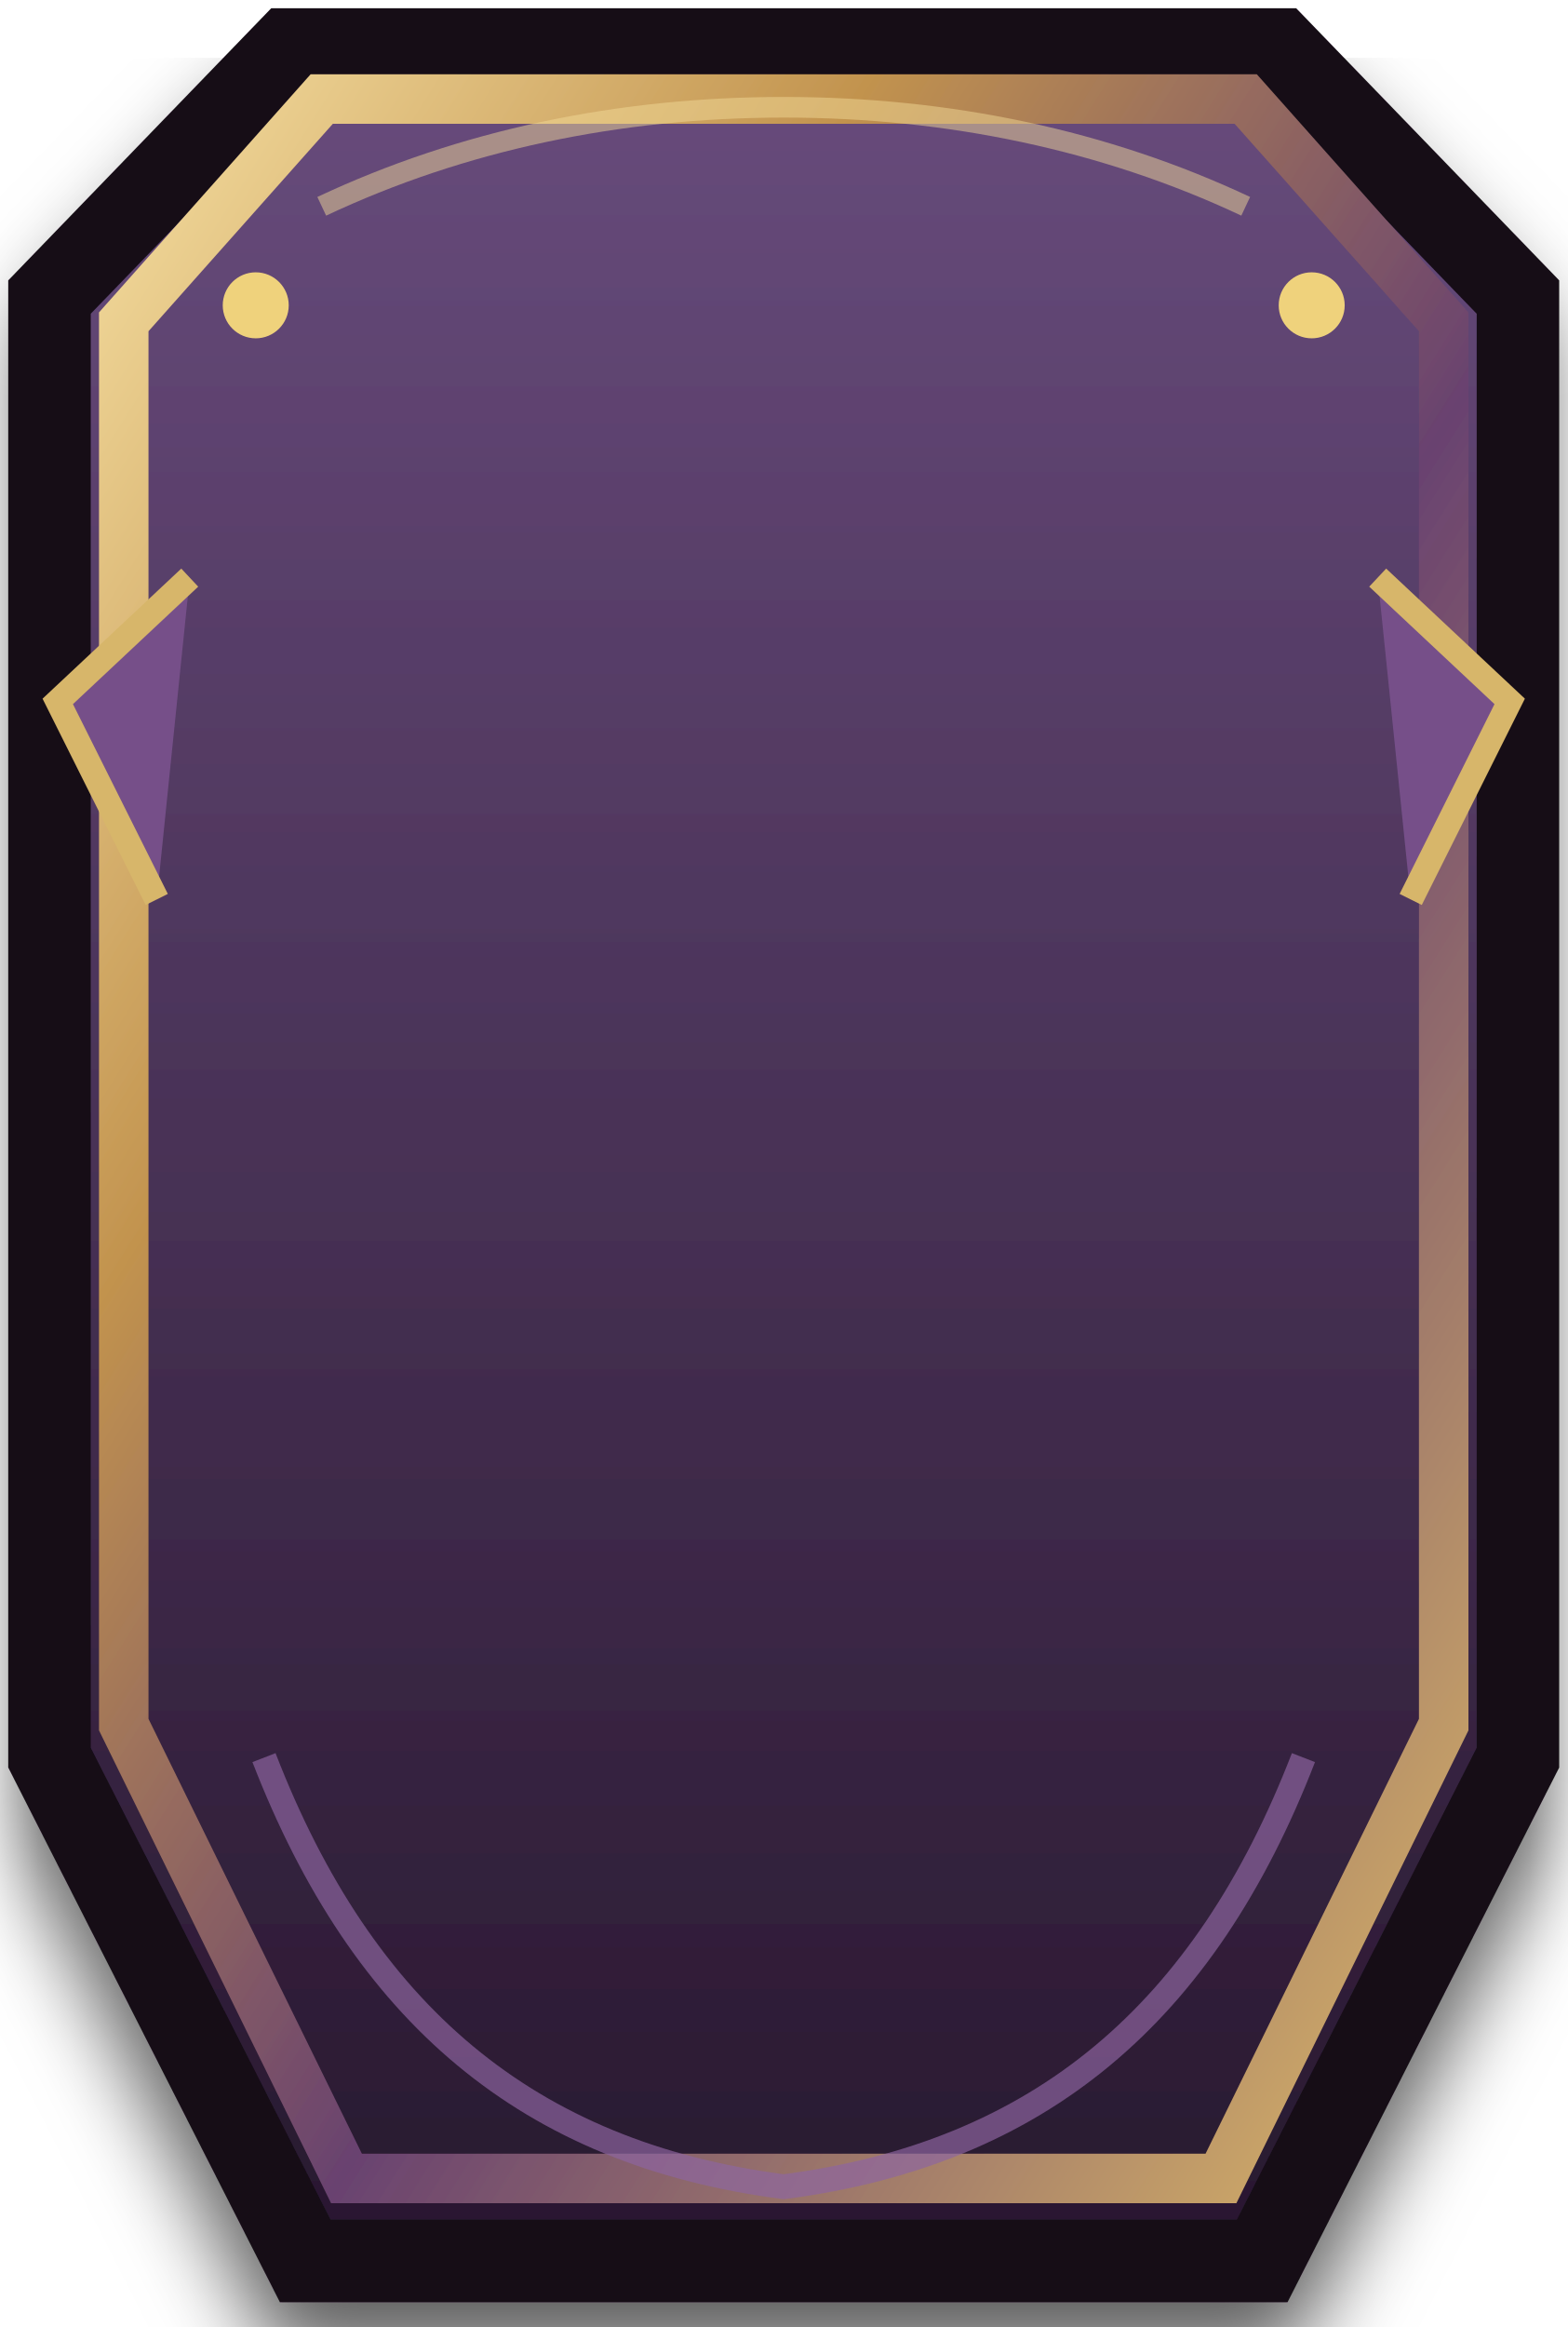
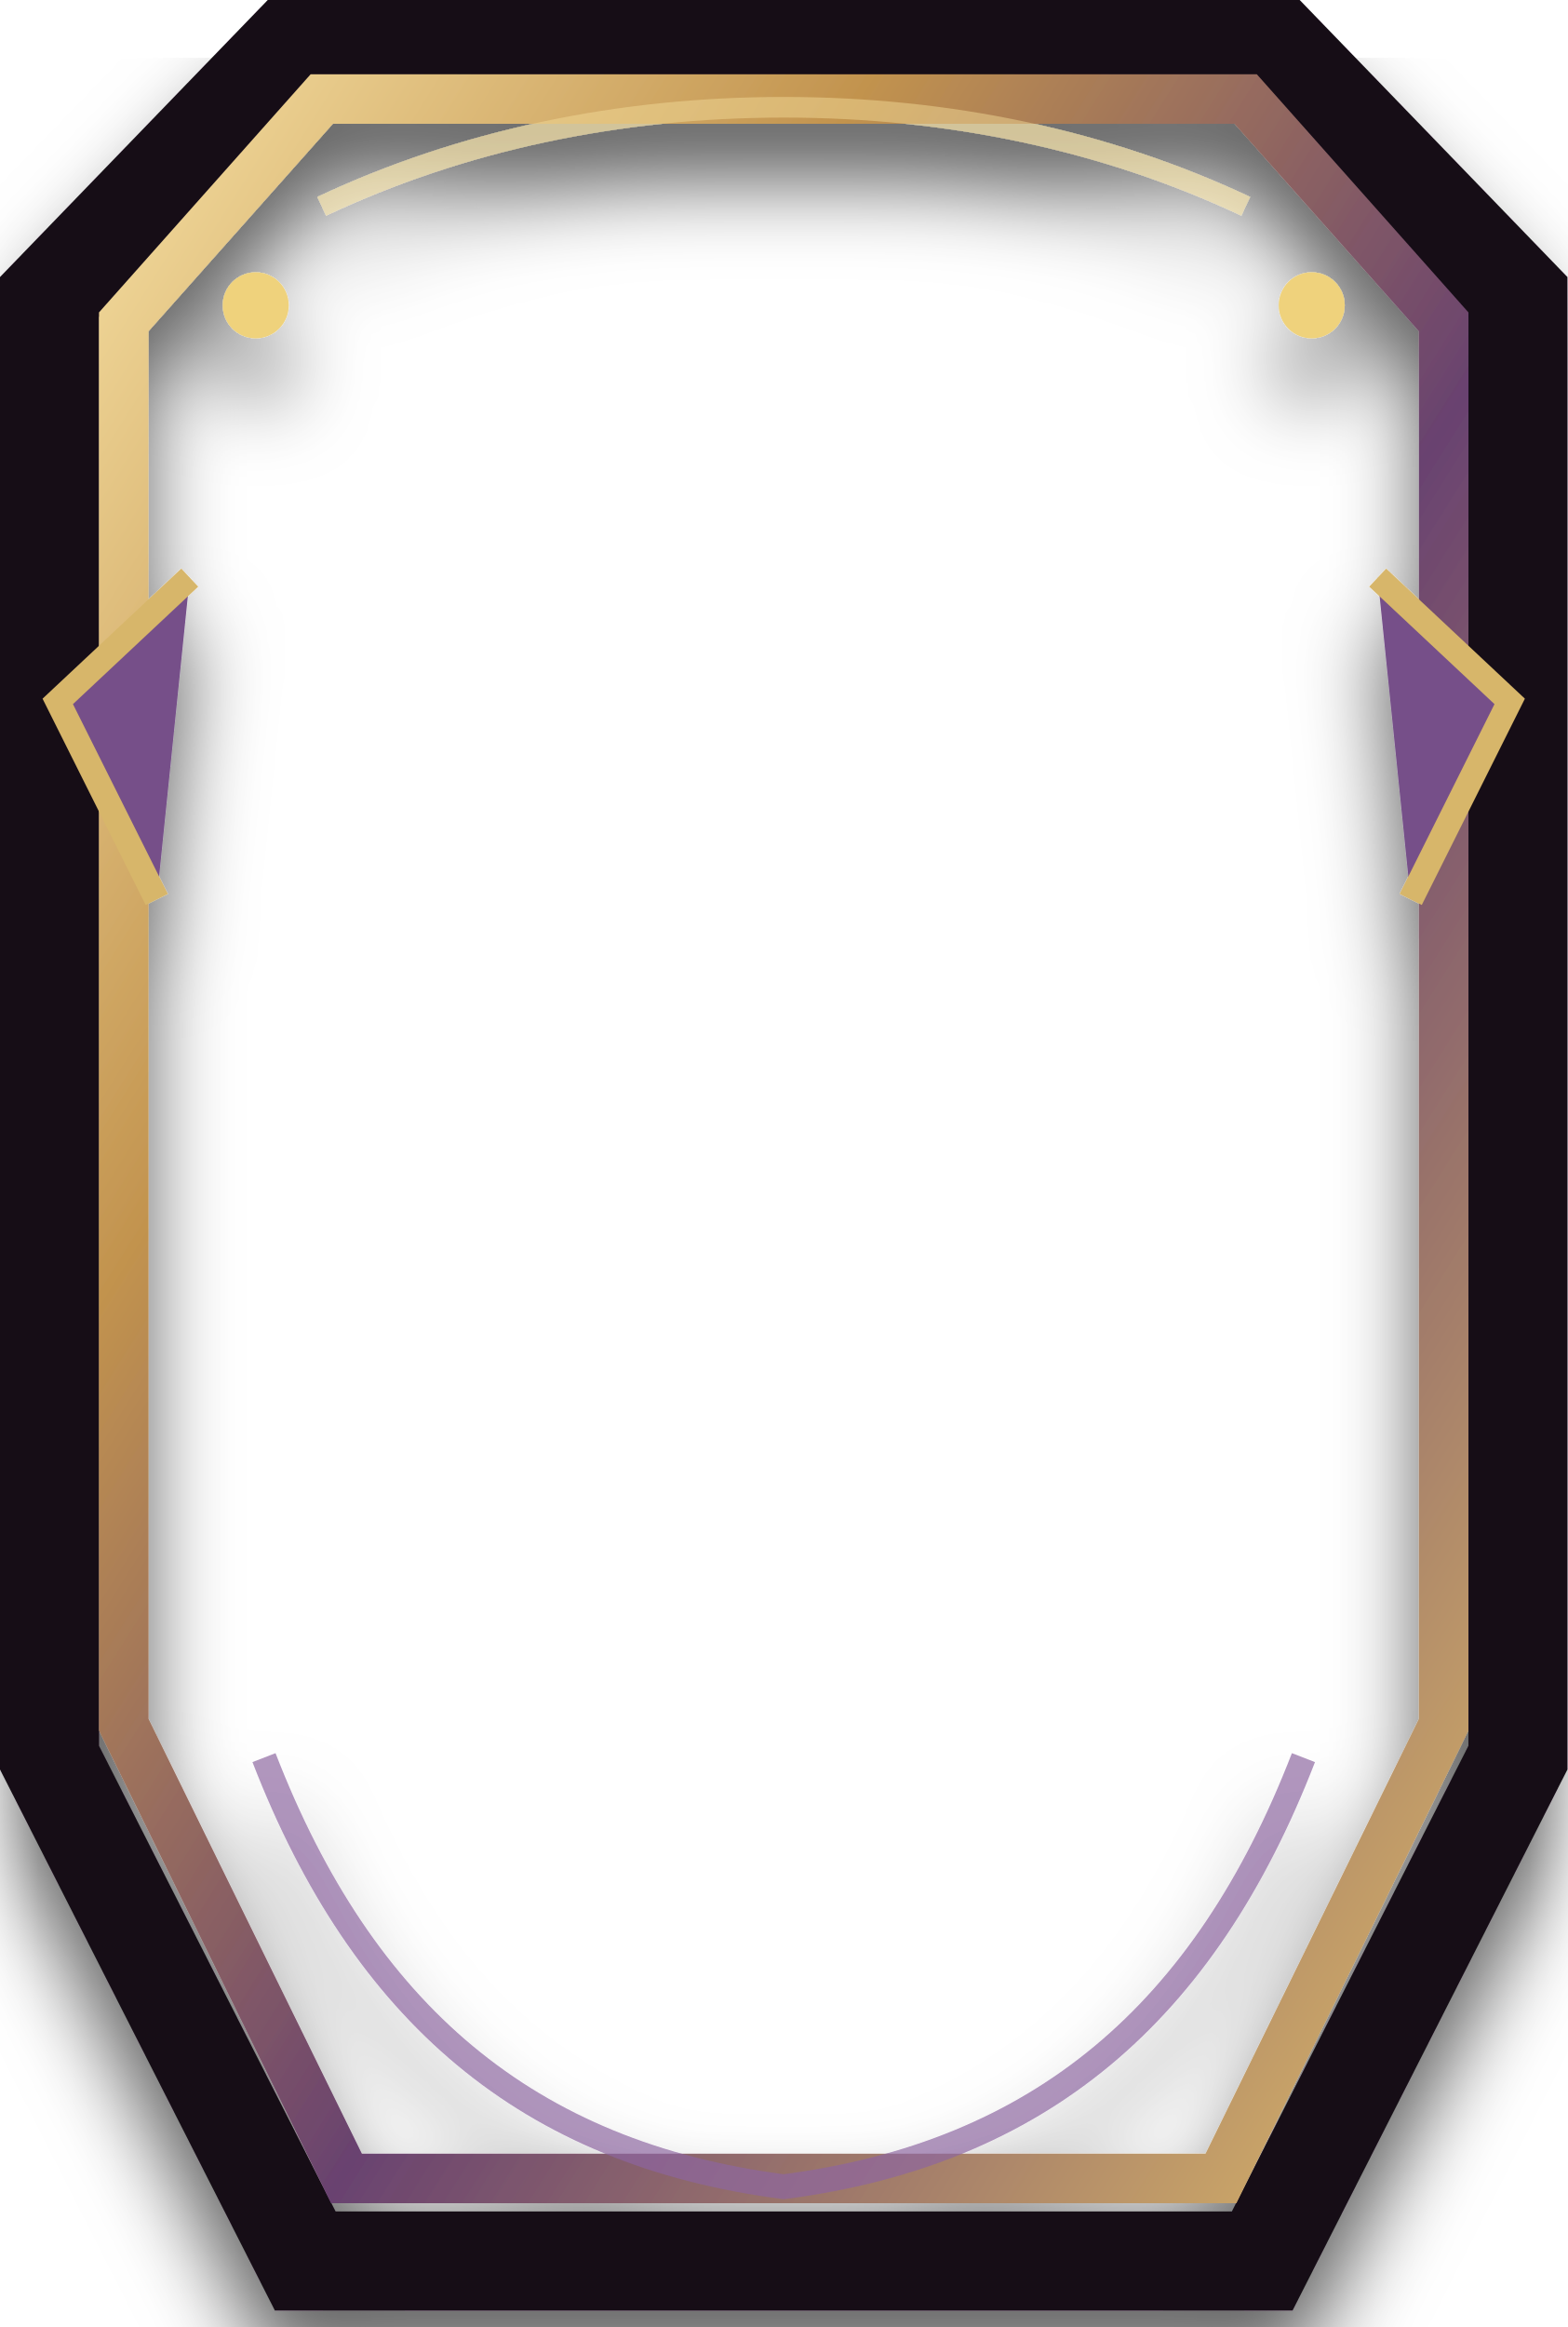
<svg xmlns="http://www.w3.org/2000/svg" viewBox="0 0 190 282">
  <defs>
    <linearGradient id="rim" x1="0" y1="0" x2="1" y2="1">
      <stop offset="0" stop-color="#f5dea0" />
      <stop offset="0.28" stop-color="#c2934e" />
      <stop offset="0.58" stop-color="#69426f" />
      <stop offset="1" stop-color="#ddb866" />
    </linearGradient>
-     <linearGradient id="purple" x1="0" y1="0" x2="0" y2="1">
-       <stop offset="0" stop-color="#684b7c" />
-       <stop offset="1" stop-color="#28182f" />
-     </linearGradient>
    <filter id="shadow" x="-25%" y="-20%" width="150%" height="155%">
      <feDropShadow dx="0" dy="7" stdDeviation="5" flood-color="#000" flood-opacity=".62" />
    </filter>
  </defs>
  <g filter="url(#shadow)">
-     <path d="M35 6h120l29 30v177l-31 61H37L6 213V36Z" fill="url(#purple)" stroke="#160d18" stroke-width="10" />
+     <path d="M35 6h120l29 30v177l-31 61H37L6 213V36Z" fill="none" stroke="#160d18" stroke-width="12" />
    <path d="M39 12h112l24 27v170l-27 55H42l-27-55V39Z" fill="none" stroke="url(#rim)" stroke-width="6" />
    <path d="M23 70 7 85l12 24M167 70l16 15-12 24" fill="#765089" stroke="#d7b66a" stroke-width="3" />
    <path d="M39 25c17-8 36-12 56-12s39 4 56 12" fill="none" stroke="#f3dc99" stroke-width="2.5" opacity=".48" />
    <path d="M32 213c12 31 32 48 63 52 31-4 51-21 63-52" fill="none" stroke="#8c65a0" stroke-width="3" opacity=".68" />
    <circle cx="31" cy="37" r="4" fill="#efd27b" />
    <circle cx="159" cy="37" r="4" fill="#efd27b" />
  </g>
</svg>
